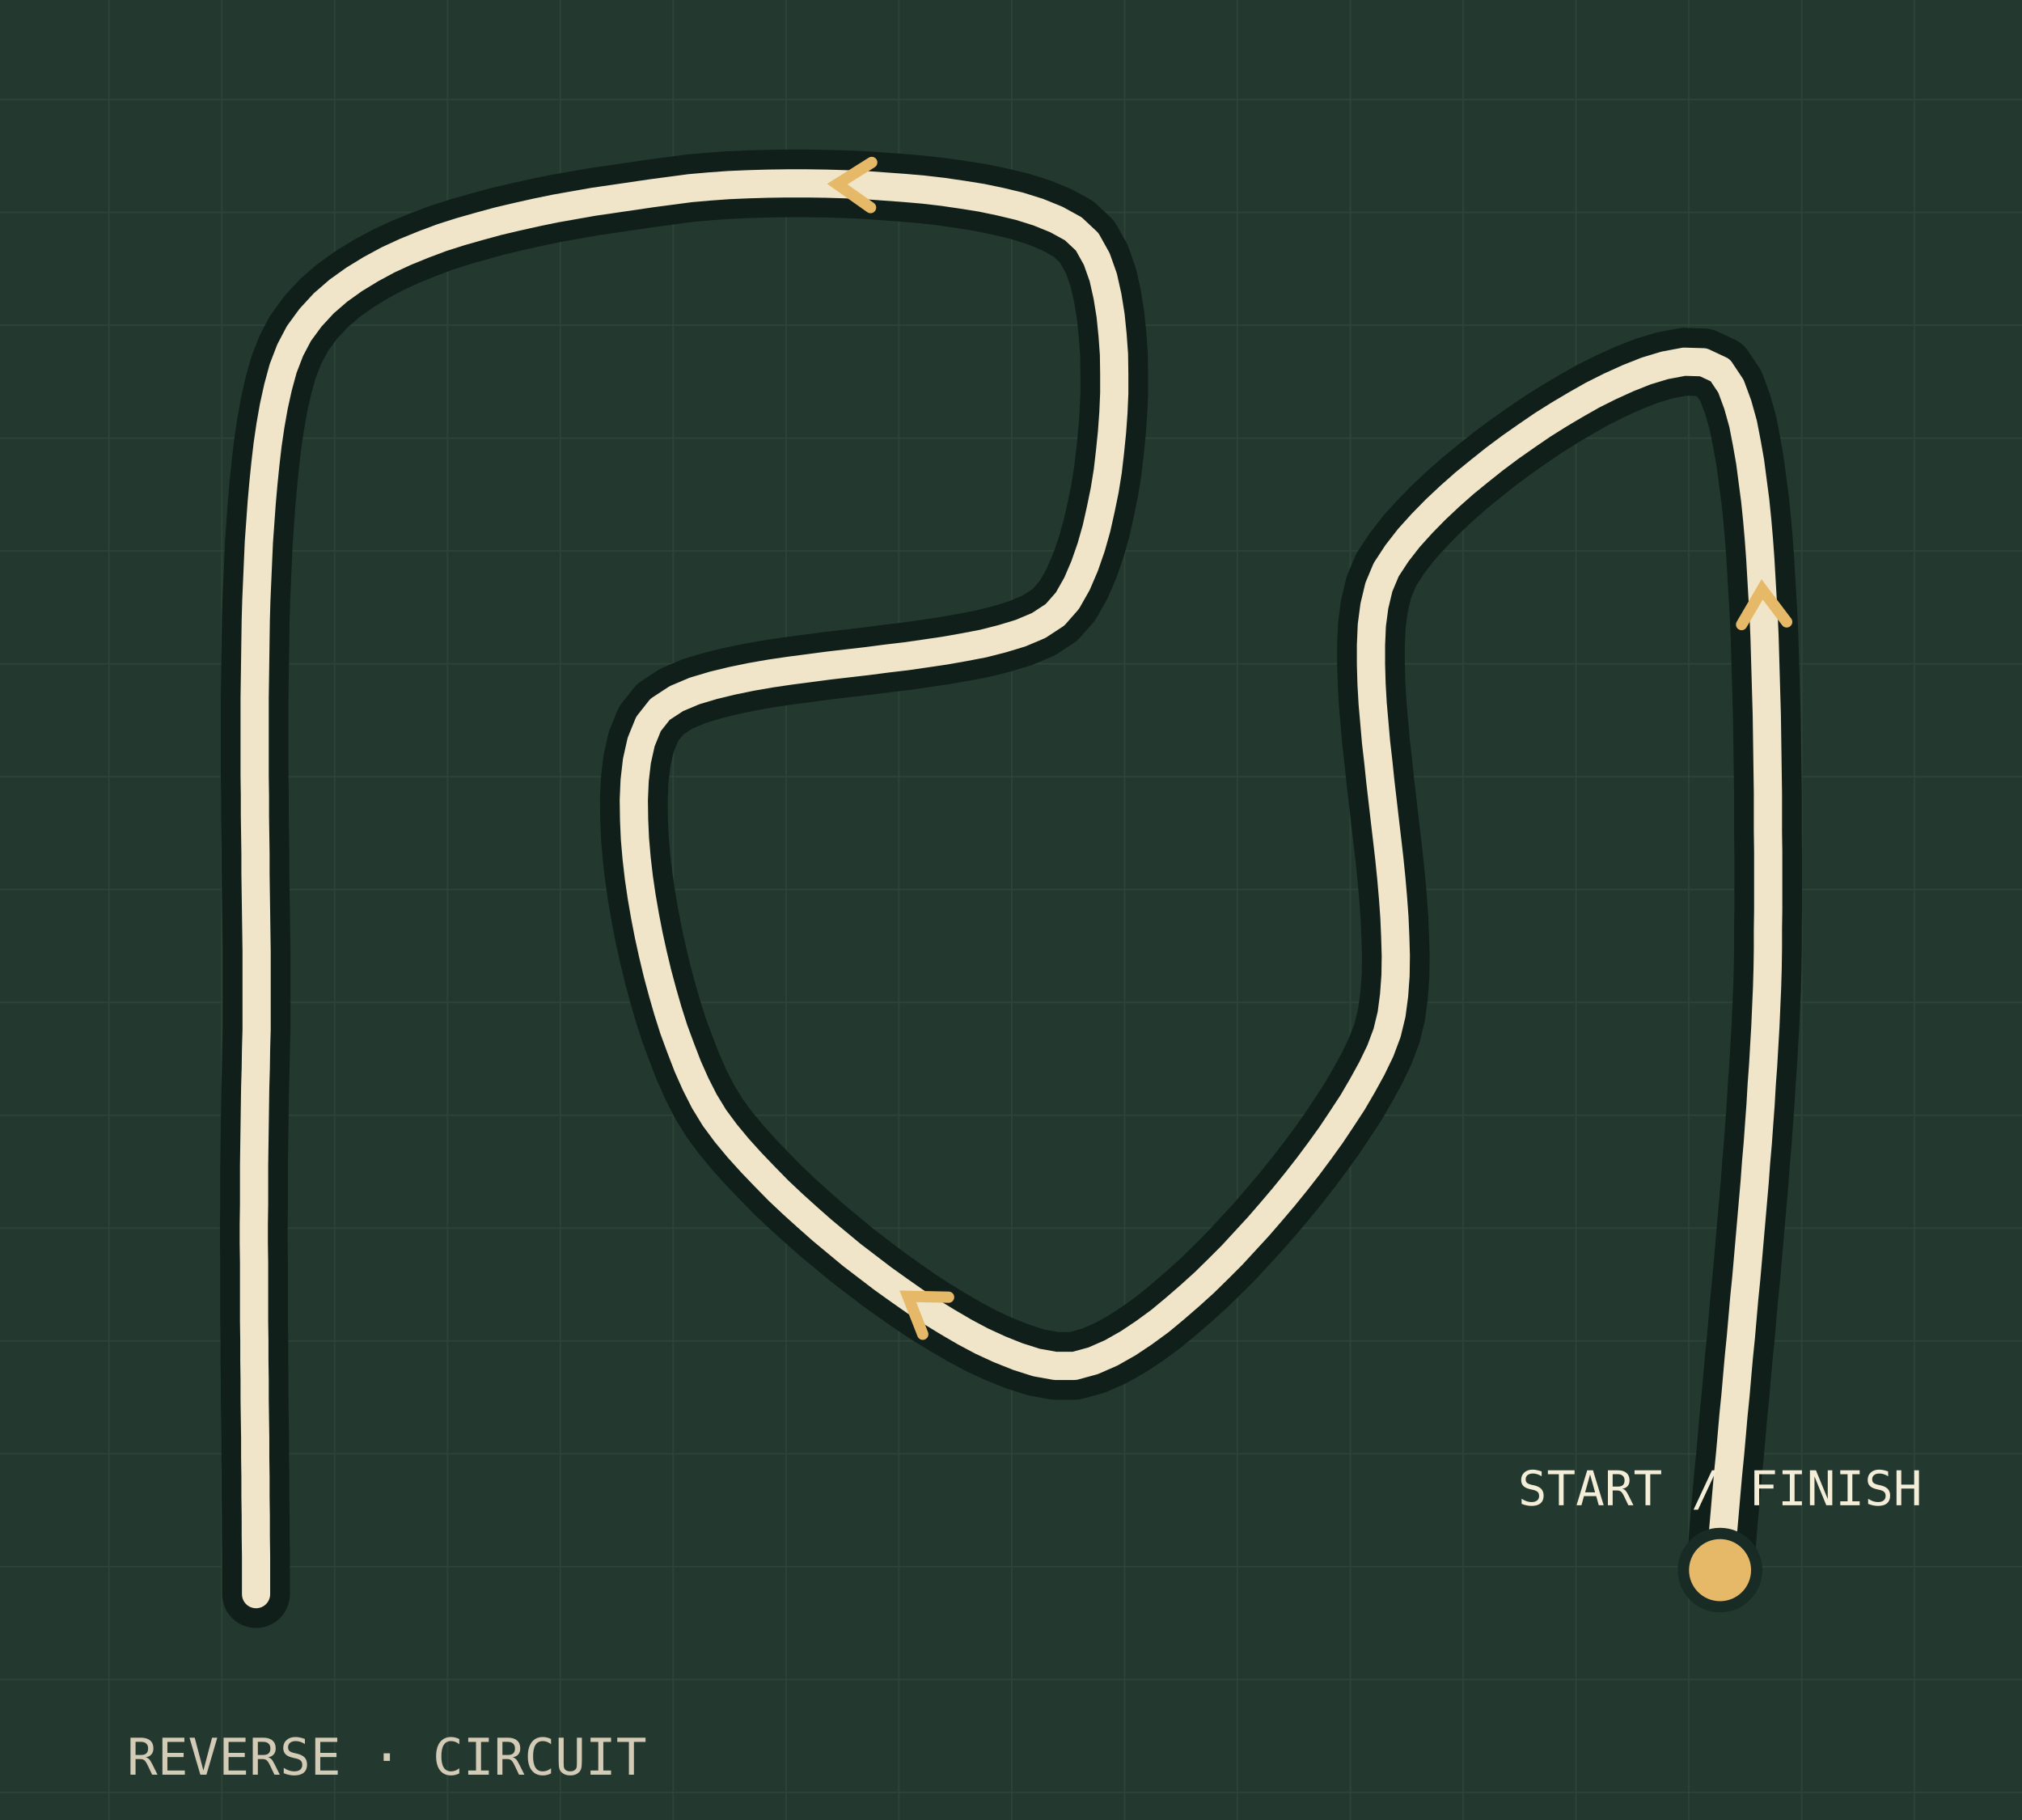
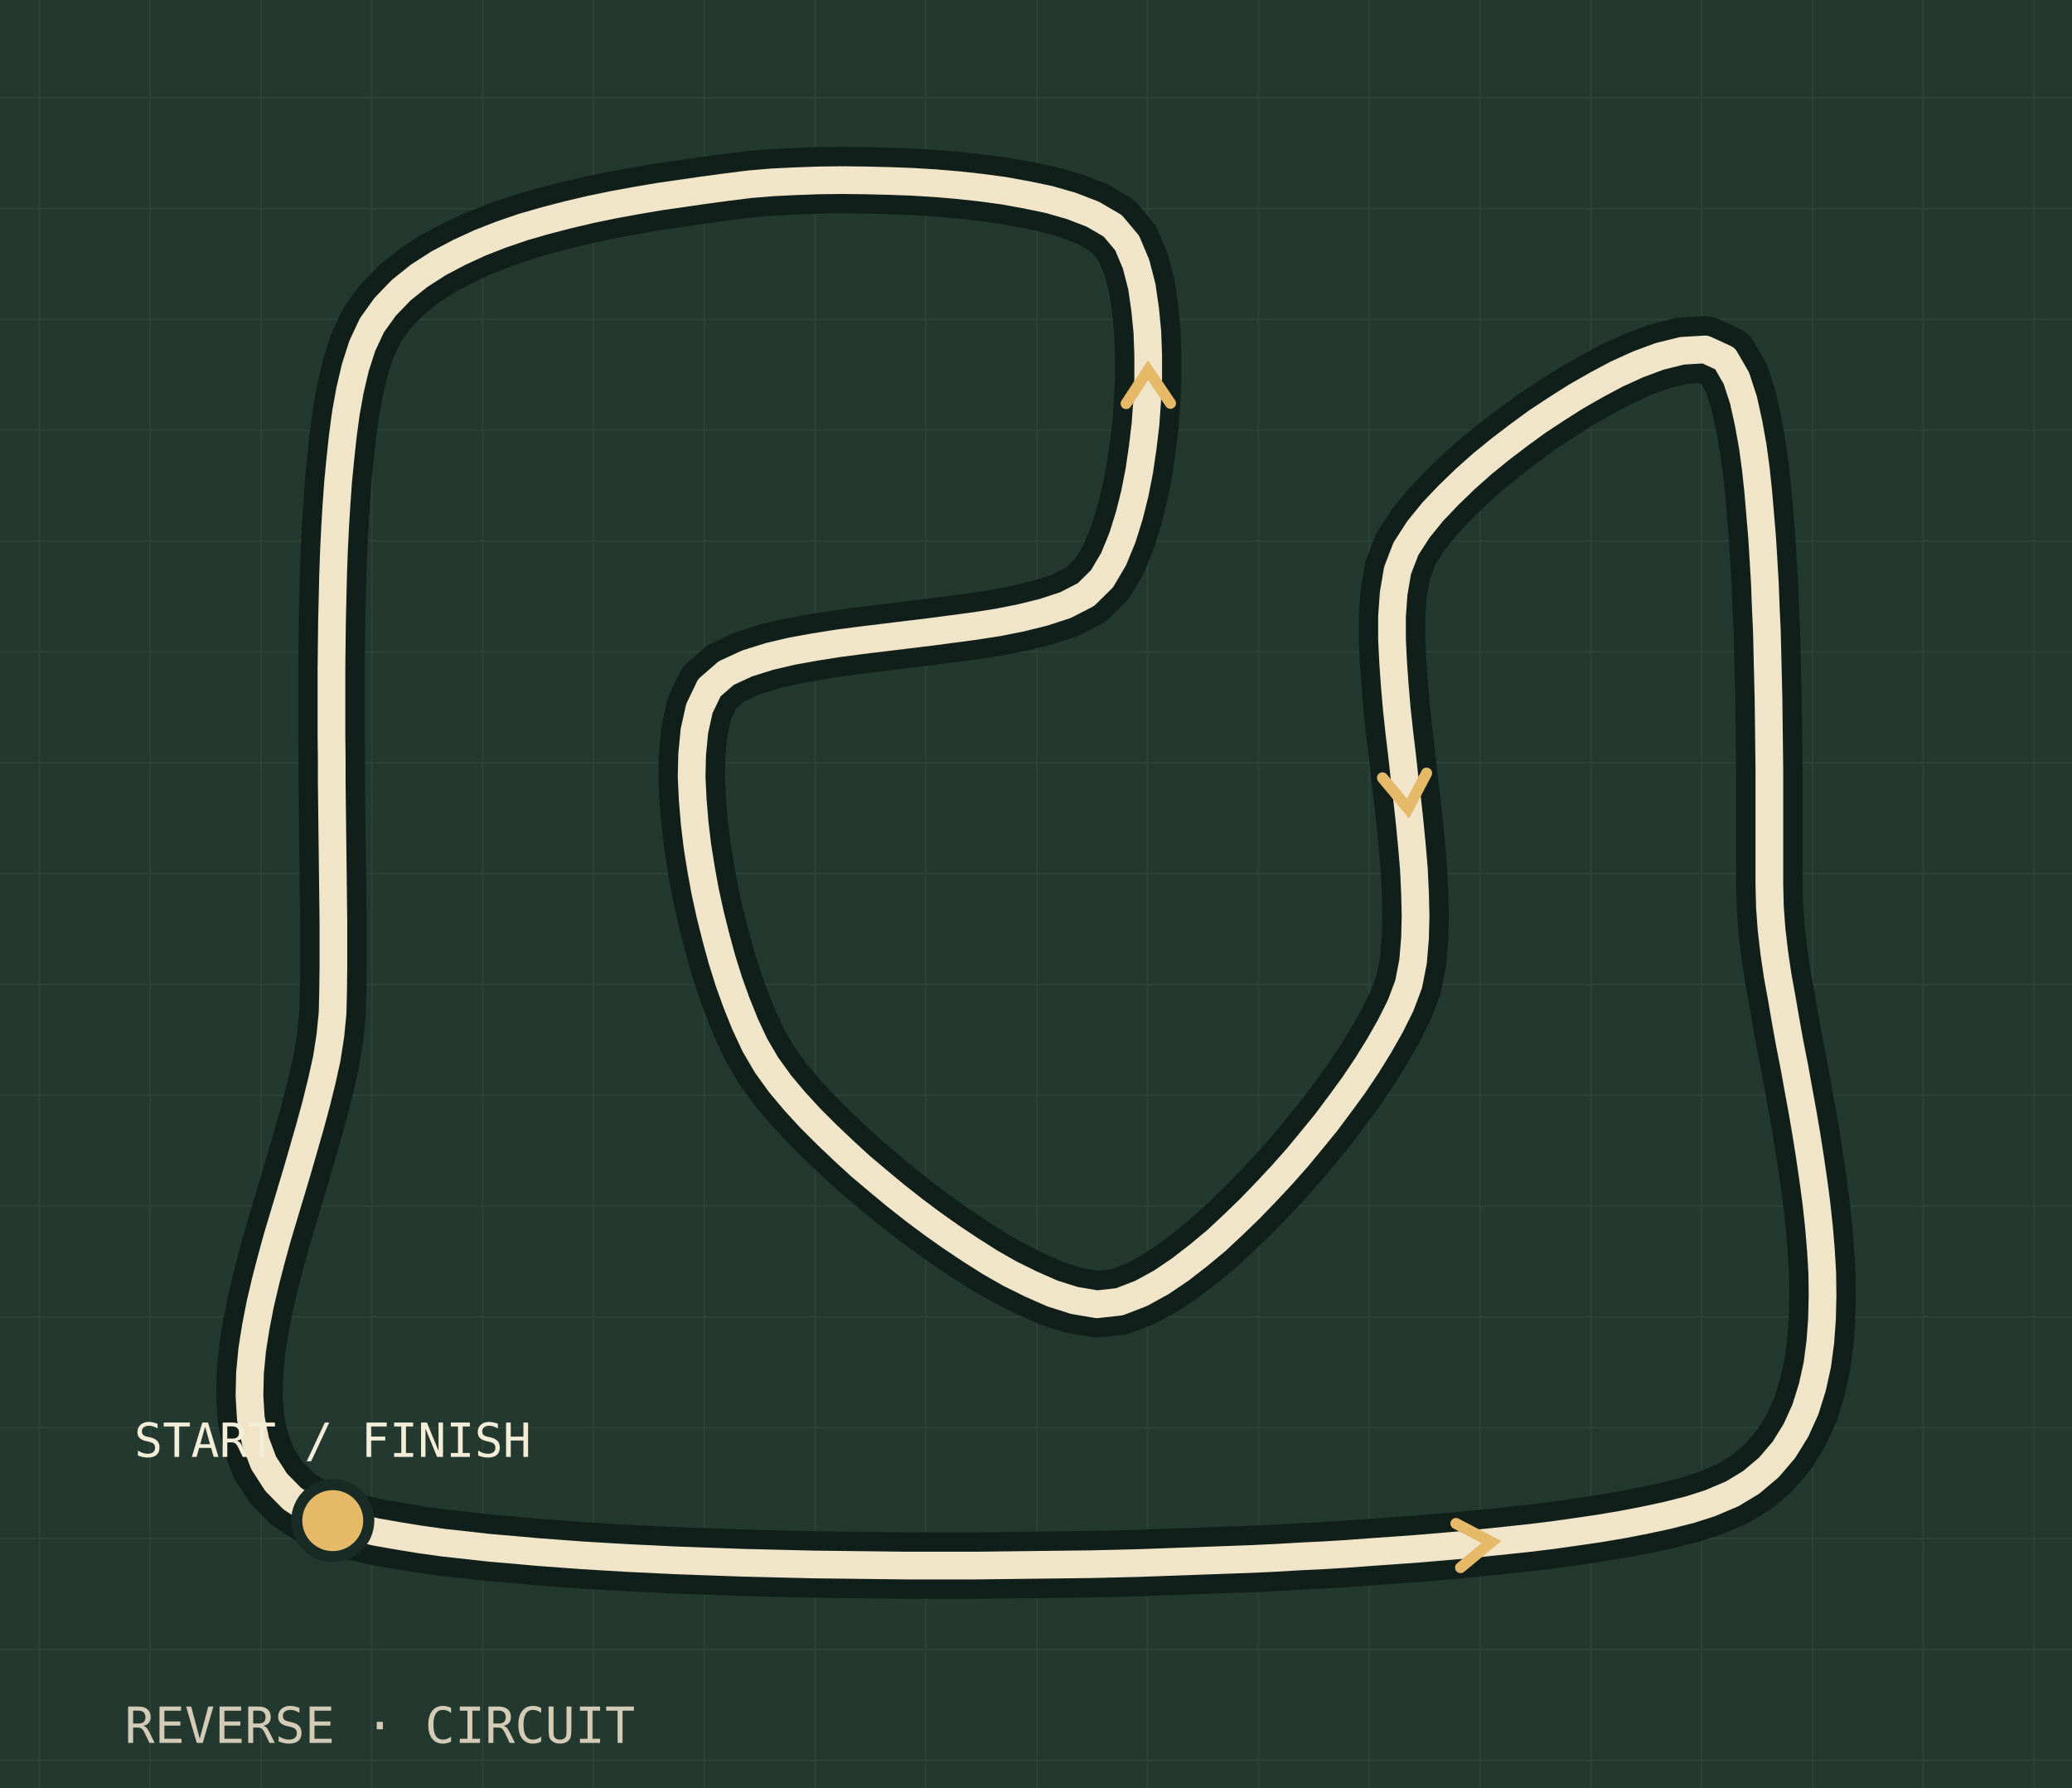
- <svg xmlns="http://www.w3.org/2000/svg" viewBox="281.64 45 716.721 645">
+ <svg xmlns="http://www.w3.org/2000/svg" viewBox="266.06 45 747.879 645">
  <defs>
    <pattern id="grid" width="40" height="40" patternUnits="userSpaceOnUse">
      <path d="M40 0H0V40" fill="none" stroke="#e6ddc0" opacity=".06" />
    </pattern>
  </defs>
  <path fill="#233930" d="M0 0H1280V720H0Z" />
  <path fill="url(#grid)" d="M0 0H1280V720H0Z" />
-   <polyline points="891.3,601.5 891.9,594.8 892.4,587.8 893.0,581.0 893.6,574.0 894.2,567.2 894.9,560.2 895.5,553.4 896.1,546.5 896.8,539.6 897.4,532.7 898.0,525.9 898.7,519.0 899.3,512.1 899.9,505.2 900.6,498.3 901.2,491.5 901.8,484.6 902.4,477.7 903.0,470.8 903.6,463.9 904.1,457.0 904.7,450.2 905.2,443.2 905.7,436.4 906.1,429.4 906.6,422.6 907.0,415.6 907.4,408.8 907.7,401.8 908.0,395.0 908.2,388.0 908.3,381.2 908.3,374.4 908.4,367.5 908.4,360.7 908.4,353.7 908.4,346.8 908.3,339.9 908.3,333.0 908.3,326.0 908.2,319.2 908.1,312.2 908.0,305.3 907.9,298.4 907.7,291.5 907.5,284.6 907.3,277.7 907.1,270.7 906.8,263.8 906.4,256.9 906.0,250.0 905.6,243.1 905.1,236.2 904.5,229.3 903.8,222.4 902.9,215.6 902.0,208.7 900.8,201.9 899.5,195.2 897.6,188.4 895.2,181.9 891.4,176.2 885.4,173.4 878.6,173.2 871.7,174.5 865.1,176.5 858.8,179.0 852.4,181.9 846.2,185.0 840.2,188.4 834.3,191.9 828.4,195.6 822.7,199.5 817.0,203.5 811.5,207.6 806.1,211.9 800.7,216.3 795.5,220.9 790.5,225.6 785.6,230.6 781.0,235.7 776.8,241.1 773.0,246.9 770.4,253.1 768.8,259.8 767.9,266.6 767.6,273.6 767.6,280.5 767.8,287.4 768.2,294.4 768.8,301.2 769.4,308.1 770.2,315.0 770.9,321.8 771.7,328.7 772.5,335.6 773.3,342.4 774.1,349.3 774.8,356.2 775.4,363.1 775.9,370.0 776.2,376.9 776.4,383.8 776.3,390.7 775.8,397.7 774.9,404.5 773.3,411.1 770.9,417.5 767.9,423.7 764.6,429.7 761.1,435.7 757.3,441.5 753.5,447.2 749.4,452.9 745.3,458.4 741.0,463.9 736.7,469.2 732.2,474.5 727.7,479.7 723.0,484.8 718.3,489.9 713.4,494.8 708.5,499.6 703.3,504.3 698.1,508.8 692.8,513.2 687.2,517.3 681.5,521.1 675.5,524.5 669.1,527.3 662.5,529.1 655.7,529.1 649.0,527.9 642.4,525.8 635.9,523.2 629.6,520.3 623.6,517.1 617.6,513.6 611.7,510.0 605.9,506.2 600.2,502.2 594.6,498.2 589.1,494.0 583.6,489.8 578.3,485.4 573.0,481.0 567.8,476.4 562.7,471.8 557.6,467.0 552.8,462.1 548.0,457.1 543.3,451.9 538.9,446.6 534.9,441.2 531.3,435.3 528.2,429.2 525.4,422.9 522.9,416.4 520.5,409.9 518.4,403.3 516.5,396.7 514.7,390.0 513.1,383.3 511.6,376.5 510.3,369.8 509.1,362.9 508.1,356.1 507.3,349.2 506.7,342.3 506.4,335.5 506.3,328.5 506.6,321.6 507.4,314.7 508.9,308.0 511.5,301.6 515.6,296.4 521.4,292.6 527.8,289.9 534.5,287.9 541.1,286.3 547.9,284.9 554.8,283.7 561.6,282.7 568.5,281.8 575.3,280.9 582.2,280.1 589.1,279.3 596.0,278.4 602.8,277.6 609.7,276.6 616.5,275.6 623.3,274.4 630.1,273.1 636.8,271.4 643.4,269.4 649.8,266.7 655.6,262.9 660.0,257.9 663.4,251.9 666.1,245.6 668.4,239.0 670.3,232.3 671.8,225.6 673.2,218.8 674.3,212.0 675.1,205.1 675.8,198.2 676.3,191.3 676.6,184.4 676.6,177.5 676.5,170.6 676.0,163.7 675.3,156.8 674.2,150.0 672.7,143.3 670.4,136.8 667.0,130.7 662.1,126.1 656.1,122.8 649.7,120.2 643.0,118.1 636.3,116.5 629.6,115.1 622.7,114.0 615.9,113.0 609.0,112.2 602.1,111.6 595.2,111.1 588.3,110.6 581.4,110.3 574.5,110.1 567.6,110.0 560.7,110.0 553.7,110.1 546.9,110.3 539.9,110.6 533.0,111.1 526.2,111.7 519.4,112.6 512.6,113.5 505.8,114.5 499.0,115.5 492.1,116.5 485.3,117.7 478.5,118.9 471.7,120.3 465.0,121.8 458.2,123.4 451.6,125.2 444.9,127.1 438.3,129.2 431.9,131.6 425.5,134.2 419.2,137.1 413.1,140.4 407.2,144.0 401.6,148.0 396.4,152.5 391.7,157.6 387.6,163.2 384.5,169.1 382.0,175.6 380.2,182.2 378.7,189.0 377.5,195.8 376.5,202.6 375.7,209.5 375.0,216.4 374.4,223.2 373.9,230.2 373.4,237.1 373.1,244.0 372.8,250.9 372.5,257.8 372.3,264.7 372.2,271.6 372.1,278.5 372.0,285.5 371.9,292.4 371.9,299.3 371.9,306.2 371.9,313.1 371.9,320.0 372.0,326.9 372.0,333.9 372.1,340.8 372.2,347.7 372.2,354.6 372.3,361.5 372.4,368.4 372.5,375.4 372.6,382.2 372.6,389.3 372.6,396.0 372.6,403.1 372.6,409.9 372.4,416.9 372.3,423.6 372.1,430.4 372.0,437.3 371.9,444.2 371.8,451.2 371.7,458.1 371.7,465.0 371.7,471.9 371.6,478.8 371.6,485.7 371.7,492.6 371.7,499.5 371.7,506.4 371.7,513.3 371.8,520.3 371.8,527.1 371.9,534.1 371.9,541.0 372.0,547.9 372.1,554.8 372.1,561.7 372.2,568.6 372.2,575.5 372.3,582.4 372.3,589.3 372.4,596.3 372.4,603.2 372.4,610.0" fill="none" stroke="#101f1a" stroke-width="24" stroke-linecap="round" stroke-linejoin="round" />
-   <polyline points="891.3,601.5 891.9,594.8 892.4,587.8 893.0,581.0 893.6,574.0 894.2,567.2 894.9,560.2 895.5,553.4 896.1,546.5 896.8,539.6 897.4,532.7 898.0,525.9 898.7,519.0 899.3,512.1 899.9,505.2 900.6,498.3 901.2,491.5 901.8,484.6 902.4,477.7 903.0,470.8 903.6,463.9 904.1,457.0 904.7,450.2 905.2,443.2 905.7,436.4 906.1,429.4 906.6,422.6 907.0,415.6 907.4,408.8 907.7,401.8 908.0,395.0 908.2,388.0 908.3,381.2 908.3,374.4 908.4,367.5 908.4,360.7 908.4,353.7 908.4,346.8 908.3,339.9 908.3,333.0 908.3,326.0 908.2,319.2 908.1,312.2 908.0,305.3 907.9,298.4 907.7,291.5 907.5,284.6 907.3,277.7 907.1,270.7 906.8,263.8 906.4,256.9 906.0,250.0 905.6,243.1 905.1,236.2 904.5,229.3 903.8,222.4 902.9,215.6 902.0,208.7 900.8,201.9 899.5,195.2 897.6,188.4 895.2,181.9 891.4,176.2 885.4,173.4 878.6,173.2 871.7,174.5 865.1,176.5 858.8,179.0 852.4,181.9 846.2,185.0 840.2,188.4 834.3,191.9 828.4,195.6 822.7,199.5 817.0,203.5 811.5,207.6 806.1,211.9 800.7,216.3 795.5,220.9 790.5,225.6 785.6,230.6 781.0,235.7 776.8,241.1 773.0,246.9 770.4,253.1 768.8,259.8 767.9,266.6 767.6,273.6 767.6,280.5 767.8,287.4 768.2,294.4 768.8,301.2 769.4,308.1 770.2,315.0 770.9,321.8 771.7,328.7 772.5,335.6 773.3,342.4 774.1,349.3 774.8,356.2 775.4,363.1 775.9,370.0 776.2,376.9 776.4,383.8 776.3,390.7 775.8,397.7 774.9,404.5 773.3,411.1 770.9,417.5 767.9,423.7 764.6,429.7 761.1,435.7 757.3,441.5 753.5,447.2 749.4,452.9 745.3,458.4 741.0,463.9 736.7,469.2 732.2,474.5 727.7,479.7 723.0,484.8 718.3,489.9 713.4,494.8 708.5,499.6 703.3,504.3 698.1,508.8 692.8,513.2 687.2,517.3 681.5,521.1 675.5,524.5 669.1,527.3 662.5,529.1 655.7,529.1 649.0,527.9 642.4,525.8 635.9,523.2 629.6,520.3 623.6,517.1 617.6,513.6 611.7,510.0 605.9,506.2 600.2,502.2 594.6,498.2 589.1,494.0 583.6,489.8 578.3,485.4 573.0,481.0 567.8,476.4 562.7,471.8 557.6,467.0 552.8,462.1 548.0,457.1 543.3,451.9 538.9,446.6 534.9,441.2 531.3,435.3 528.2,429.2 525.4,422.9 522.9,416.4 520.5,409.9 518.4,403.3 516.5,396.7 514.7,390.0 513.1,383.3 511.6,376.5 510.3,369.8 509.1,362.9 508.1,356.1 507.3,349.2 506.7,342.3 506.4,335.5 506.3,328.5 506.6,321.6 507.4,314.7 508.9,308.0 511.5,301.6 515.6,296.4 521.4,292.6 527.8,289.9 534.5,287.9 541.1,286.3 547.9,284.9 554.8,283.7 561.6,282.7 568.5,281.8 575.3,280.9 582.2,280.1 589.1,279.3 596.0,278.4 602.8,277.6 609.7,276.6 616.5,275.6 623.3,274.4 630.1,273.1 636.8,271.4 643.4,269.4 649.8,266.7 655.6,262.9 660.0,257.9 663.4,251.9 666.1,245.6 668.4,239.0 670.3,232.3 671.8,225.6 673.2,218.8 674.3,212.0 675.1,205.1 675.8,198.2 676.3,191.3 676.6,184.4 676.6,177.5 676.5,170.6 676.0,163.7 675.3,156.8 674.2,150.0 672.7,143.3 670.4,136.8 667.0,130.7 662.1,126.1 656.1,122.8 649.7,120.2 643.0,118.1 636.3,116.5 629.6,115.1 622.7,114.0 615.9,113.0 609.0,112.2 602.1,111.6 595.2,111.1 588.3,110.6 581.4,110.3 574.5,110.1 567.6,110.0 560.7,110.0 553.7,110.1 546.9,110.3 539.9,110.6 533.0,111.1 526.2,111.7 519.4,112.6 512.6,113.5 505.8,114.5 499.0,115.5 492.1,116.5 485.3,117.7 478.5,118.9 471.7,120.3 465.0,121.8 458.2,123.4 451.6,125.2 444.9,127.1 438.3,129.2 431.9,131.6 425.5,134.2 419.2,137.1 413.1,140.4 407.2,144.0 401.6,148.0 396.4,152.5 391.7,157.6 387.6,163.2 384.5,169.1 382.0,175.6 380.2,182.2 378.7,189.0 377.5,195.8 376.5,202.6 375.7,209.5 375.0,216.4 374.4,223.2 373.9,230.2 373.4,237.1 373.1,244.0 372.8,250.9 372.5,257.8 372.3,264.7 372.2,271.6 372.1,278.5 372.0,285.5 371.9,292.4 371.9,299.3 371.9,306.2 371.9,313.1 371.9,320.0 372.0,326.9 372.0,333.9 372.1,340.8 372.2,347.7 372.2,354.6 372.3,361.5 372.4,368.4 372.5,375.4 372.6,382.2 372.6,389.3 372.6,396.0 372.6,403.1 372.6,409.9 372.4,416.9 372.3,423.6 372.1,430.4 372.0,437.3 371.9,444.2 371.8,451.2 371.7,458.1 371.7,465.0 371.7,471.9 371.6,478.8 371.6,485.7 371.7,492.6 371.7,499.5 371.7,506.4 371.7,513.3 371.8,520.3 371.8,527.1 371.9,534.1 371.9,541.0 372.0,547.9 372.1,554.8 372.1,561.7 372.2,568.6 372.2,575.5 372.3,582.4 372.3,589.3 372.4,596.3 372.4,603.2 372.4,610.0" fill="none" stroke="#f0e5c9" stroke-width="10" stroke-linecap="round" stroke-linejoin="round" />
-   <path d="M-9 -8L3 0L-9 8" fill="none" stroke="#e6b969" stroke-width="4" stroke-linecap="round" transform="translate(906.4257,256.8993) rotate(-93.38746)" />
-   <path d="M-9 -8L3 0L-9 8" fill="none" stroke="#e6b969" stroke-width="4" stroke-linecap="round" transform="translate(605.9166,506.1701) rotate(-145.1189)" />
-   <path d="M-9 -8L3 0L-9 8" fill="none" stroke="#e6b969" stroke-width="4" stroke-linecap="round" transform="translate(581.4252,110.332) rotate(-178.4856)" />
-   <circle cx="891.332" cy="601.493" r="13" fill="#e6b969" stroke="#192b25" stroke-width="4" />
-   <text x="891.332" y="578.493" text-anchor="middle" fill="#f4edd8" font-family="monospace" font-size="17">START / FINISH</text>
-   <text x="326.64" y="674" fill="#d4cbb6" font-family="monospace" font-size="18">REVERSE · CIRCUIT</text>
+   <polyline points="386.2,593.8 393.2,595.9 401.9,597.9 409.9,599.3 417.9,600.6 426.6,601.8 434.9,602.7 442.9,603.6 451.2,604.3 460.0,605.1 468.1,605.7 476.2,606.3 484.6,606.8 493.1,607.3 501.6,607.7 509.7,608.1 518.0,608.4 526.3,608.7 534.8,609.0 543.3,609.2 551.5,609.4 559.7,609.6 568.1,609.7 576.5,609.8 585.0,609.9 593.2,610.0 601.5,610.0 609.9,610.0 618.2,610.0 626.6,609.9 635.0,609.8 643.3,609.7 651.7,609.6 660.0,609.5 668.3,609.3 676.6,609.1 685.1,608.8 693.4,608.5 701.8,608.2 710.1,607.9 718.3,607.6 726.7,607.2 735.2,606.7 743.5,606.3 751.8,605.8 759.9,605.2 768.4,604.6 776.9,604.0 785.2,603.3 793.4,602.6 801.4,601.8 810.1,600.9 818.5,600.0 826.6,599.0 834.4,597.9 843.3,596.6 851.6,595.2 859.4,593.7 867.8,591.9 876.1,589.8 883.3,587.5 891.3,584.1 898.1,580.0 904.5,574.6 909.9,568.3 914.3,561.2 917.7,553.7 920.2,545.7 922.0,537.6 923.1,529.3 923.7,521.0 923.9,512.6 923.8,504.4 923.3,496.0 922.6,487.7 921.7,479.4 920.6,471.1 919.4,462.9 918.1,454.6 916.7,446.4 915.2,438.2 913.7,429.9 912.1,421.8 910.6,413.5 909.2,405.4 907.7,397.1 906.5,389.0 905.5,380.5 904.9,372.3 904.7,364.1 904.7,356.0 904.7,347.5 904.7,339.3 904.7,330.9 904.7,322.5 904.6,314.2 904.5,305.8 904.4,297.5 904.2,289.2 904.0,280.8 903.8,272.5 903.4,264.1 903.1,255.8 902.6,247.4 902.1,239.1 901.4,230.8 900.7,222.5 899.8,214.1 898.7,206.0 897.2,197.7 895.4,189.5 892.8,181.5 888.7,174.4 881.5,171.1 873.2,171.6 865.1,173.6 857.3,176.5 849.6,180.0 842.3,183.9 835.1,188.0 828.0,192.5 821.0,197.1 814.3,202.0 807.6,207.1 801.2,212.3 794.9,217.9 788.9,223.7 783.2,229.7 778.0,236.1 773.5,243.1 770.5,250.9 769.1,259.1 768.5,267.4 768.5,275.7 768.9,284.0 769.5,292.4 770.2,300.6 771.1,309.0 772.1,317.3 773.0,325.5 774.0,333.8 774.9,342.1 775.7,350.4 776.4,358.7 776.8,367.1 777.0,375.4 776.8,383.7 776.1,392.0 774.5,400.2 771.6,407.9 767.9,415.3 763.8,422.5 759.4,429.6 754.7,436.6 749.8,443.3 744.8,450.0 739.5,456.5 734.2,462.9 728.7,469.1 723.0,475.2 717.2,481.2 711.2,487.0 705.1,492.7 698.6,498.1 692.0,503.2 685.2,507.8 677.9,511.8 670.1,514.8 662.0,515.7 653.8,514.3 645.9,511.8 638.2,508.4 630.7,504.7 623.5,500.6 616.4,496.1 609.5,491.5 602.7,486.7 596.0,481.7 589.4,476.5 583.0,471.2 576.6,465.8 570.5,460.2 564.4,454.4 558.5,448.5 552.9,442.4 547.6,436.1 542.7,429.3 538.5,422.1 535.0,414.6 531.9,406.9 529.1,399.1 526.6,391.1 524.4,383.0 522.4,375.0 520.6,366.8 519.1,358.6 517.8,350.4 516.8,342.1 516.1,333.7 515.7,325.4 515.9,317.1 516.7,308.8 518.5,300.7 522.1,293.2 528.2,287.9 535.8,284.4 543.8,281.9 551.9,280.0 560.2,278.5 568.4,277.2 576.7,276.1 585.0,275.1 593.2,274.1 601.5,273.1 609.8,272.0 618.1,270.9 626.4,269.6 634.5,268.0 642.6,266.0 650.6,263.4 658.0,259.6 663.8,253.9 668.0,246.8 671.2,239.0 673.7,231.0 675.7,223.0 677.3,214.8 678.5,206.6 679.5,198.3 680.1,190.0 680.5,181.6 680.5,173.2 680.2,164.9 679.4,156.7 678.2,148.4 676.1,140.3 672.9,132.7 667.7,126.5 660.5,122.3 652.7,119.3 644.7,117.0 636.5,115.3 628.2,113.8 620.0,112.7 611.7,111.8 603.4,111.1 595.0,110.6 586.7,110.3 578.4,110.1 570.0,110.0 561.7,110.1 553.3,110.4 545.0,110.8 536.6,111.5 528.6,112.5 520.4,113.6 512.1,114.8 503.8,116.0 495.6,117.4 487.4,118.9 479.2,120.6 471.1,122.5 463.0,124.6 455.0,126.9 447.1,129.6 439.4,132.6 431.8,136.1 424.4,140.0 417.4,144.5 410.9,149.7 405.1,155.7 400.3,162.4 396.8,169.9 394.3,177.7 392.4,185.8 390.9,194.1 389.8,202.3 388.9,210.7 388.1,218.9 387.5,227.3 387.0,235.6 386.6,243.9 386.3,252.3 386.1,260.6 385.9,269.0 385.8,277.3 385.7,285.7 385.7,294.0 385.7,302.3 385.7,310.7 385.8,319.1 385.8,327.4 385.9,335.7 386.0,344.1 386.1,352.4 386.2,360.8 386.3,369.0 386.4,377.5 386.4,385.7 386.4,394.2 386.3,402.5 386.1,410.7 385.3,418.7 384.0,427.1 382.2,435.2 380.2,443.3 378.0,451.4 375.7,459.4 373.4,467.4 371.0,475.4 368.6,483.4 366.2,491.4 364.0,499.4 361.9,507.5 360.0,515.6 358.4,523.8 357.1,532.0 356.3,540.4 356.1,548.7 356.6,556.9 358.3,565.2 361.2,572.9 365.7,579.9 371.5,585.8 378.3,590.3 386.2,593.8" fill="none" stroke="#101f1a" stroke-width="24" stroke-linecap="round" stroke-linejoin="round" />
+   <polyline points="386.2,593.8 393.2,595.9 401.9,597.9 409.9,599.3 417.9,600.6 426.6,601.8 434.9,602.7 442.9,603.6 451.2,604.3 460.0,605.1 468.1,605.7 476.2,606.3 484.6,606.8 493.1,607.3 501.6,607.7 509.7,608.1 518.0,608.4 526.3,608.7 534.8,609.0 543.3,609.2 551.5,609.4 559.7,609.6 568.1,609.7 576.5,609.8 585.0,609.9 593.2,610.0 601.5,610.0 609.9,610.0 618.2,610.0 626.6,609.9 635.0,609.8 643.3,609.7 651.7,609.6 660.0,609.5 668.3,609.3 676.6,609.1 685.1,608.8 693.4,608.5 701.8,608.2 710.1,607.9 718.3,607.6 726.7,607.2 735.2,606.7 743.5,606.3 751.8,605.8 759.9,605.2 768.4,604.6 776.9,604.0 785.2,603.3 793.4,602.6 801.4,601.8 810.1,600.9 818.5,600.0 826.6,599.0 834.4,597.9 843.3,596.6 851.6,595.2 859.4,593.7 867.8,591.9 876.1,589.8 883.3,587.5 891.3,584.1 898.1,580.0 904.5,574.6 909.9,568.3 914.3,561.2 917.7,553.7 920.2,545.7 922.0,537.6 923.1,529.3 923.7,521.0 923.9,512.6 923.8,504.4 923.3,496.0 922.6,487.7 921.7,479.4 920.6,471.1 919.4,462.9 918.1,454.6 916.7,446.4 915.2,438.2 913.7,429.9 912.1,421.8 910.6,413.5 909.2,405.4 907.7,397.1 906.5,389.0 905.5,380.5 904.9,372.3 904.7,364.1 904.7,356.0 904.7,347.5 904.7,339.3 904.7,330.9 904.7,322.5 904.6,314.2 904.5,305.8 904.4,297.5 904.2,289.2 904.0,280.8 903.8,272.5 903.4,264.1 903.1,255.8 902.6,247.4 902.1,239.1 901.4,230.8 900.7,222.5 899.8,214.1 898.7,206.0 897.2,197.7 895.4,189.5 892.8,181.5 888.7,174.4 881.5,171.1 873.2,171.6 865.1,173.6 857.3,176.5 849.6,180.0 842.3,183.9 835.1,188.0 828.0,192.5 821.0,197.1 814.3,202.0 807.6,207.1 801.2,212.3 794.9,217.9 788.9,223.7 783.2,229.7 778.0,236.1 773.5,243.1 770.5,250.9 769.1,259.1 768.5,267.4 768.5,275.7 768.9,284.0 769.5,292.4 770.2,300.6 771.1,309.0 772.1,317.3 773.0,325.5 774.0,333.8 774.9,342.1 775.7,350.4 776.4,358.7 776.8,367.1 777.0,375.4 776.8,383.7 776.1,392.0 774.5,400.2 771.6,407.9 767.9,415.3 763.8,422.5 759.4,429.6 754.7,436.6 749.8,443.3 744.8,450.0 739.5,456.5 734.2,462.9 728.7,469.1 723.0,475.2 717.2,481.2 711.2,487.0 705.1,492.7 698.6,498.1 692.0,503.2 685.2,507.8 677.9,511.8 670.1,514.8 662.0,515.7 653.8,514.3 645.9,511.8 638.2,508.4 630.7,504.7 623.5,500.6 616.4,496.1 609.5,491.5 602.7,486.7 596.0,481.7 589.4,476.5 583.0,471.2 576.6,465.8 570.5,460.2 564.4,454.4 558.5,448.5 552.9,442.4 547.6,436.1 542.7,429.3 538.5,422.1 535.0,414.6 531.9,406.9 529.1,399.1 526.6,391.1 524.4,383.0 522.4,375.0 520.6,366.8 519.1,358.6 517.8,350.4 516.8,342.1 516.1,333.7 515.7,325.4 515.9,317.1 516.7,308.8 518.5,300.7 522.1,293.2 528.2,287.9 535.8,284.4 543.8,281.9 551.9,280.0 560.2,278.5 568.4,277.2 576.7,276.1 585.0,275.1 593.2,274.1 601.5,273.1 609.8,272.0 618.1,270.9 626.4,269.6 634.5,268.0 642.6,266.0 650.6,263.4 658.0,259.6 663.8,253.9 668.0,246.8 671.2,239.0 673.7,231.0 675.7,223.0 677.3,214.8 678.5,206.6 679.5,198.3 680.1,190.0 680.5,181.6 680.5,173.2 680.2,164.9 679.4,156.7 678.2,148.4 676.1,140.3 672.9,132.7 667.7,126.5 660.5,122.3 652.7,119.3 644.7,117.0 636.5,115.3 628.2,113.8 620.0,112.7 611.7,111.8 603.4,111.1 595.0,110.6 586.7,110.3 578.4,110.1 570.0,110.0 561.7,110.1 553.3,110.4 545.0,110.8 536.6,111.5 528.6,112.5 520.4,113.6 512.1,114.8 503.8,116.0 495.6,117.4 487.4,118.9 479.2,120.6 471.1,122.5 463.0,124.6 455.0,126.9 447.1,129.6 439.4,132.6 431.8,136.1 424.4,140.0 417.4,144.5 410.9,149.7 405.1,155.7 400.3,162.4 396.8,169.9 394.3,177.7 392.4,185.8 390.9,194.1 389.8,202.3 388.9,210.7 388.1,218.9 387.5,227.3 387.0,235.6 386.6,243.9 386.3,252.3 386.1,260.6 385.9,269.0 385.8,277.3 385.7,285.7 385.7,294.0 385.7,302.3 385.7,310.7 385.8,319.1 385.8,327.4 385.9,335.7 386.0,344.1 386.1,352.4 386.2,360.8 386.3,369.0 386.4,377.5 386.4,385.7 386.4,394.2 386.3,402.5 386.1,410.7 385.3,418.7 384.0,427.1 382.2,435.2 380.2,443.3 378.0,451.4 375.7,459.4 373.4,467.4 371.0,475.4 368.6,483.4 366.2,491.4 364.0,499.4 361.9,507.5 360.0,515.6 358.4,523.8 357.1,532.0 356.3,540.4 356.1,548.7 356.6,556.9 358.3,565.2 361.2,572.9 365.7,579.9 371.5,585.8 378.3,590.3 386.2,593.8" fill="none" stroke="#f0e5c9" stroke-width="10" stroke-linecap="round" stroke-linejoin="round" />
+   <path d="M-9 -8L3 0L-9 8" fill="none" stroke="#e6b969" stroke-width="4" stroke-linecap="round" transform="translate(801.3678,601.8182) rotate(-6.063657)" />
+   <path d="M-9 -8L3 0L-9 8" fill="none" stroke="#e6b969" stroke-width="4" stroke-linecap="round" transform="translate(773.9722,333.8253) rotate(83.93057)" />
+   <path d="M-9 -8L3 0L-9 8" fill="none" stroke="#e6b969" stroke-width="4" stroke-linecap="round" transform="translate(680.4696,181.6008) rotate(-90.38916)" />
+   <circle cx="386.171" cy="593.779" r="13" fill="#e6b969" stroke="#192b25" stroke-width="4" />
+   <text x="386.171" y="570.779" text-anchor="middle" fill="#f4edd8" font-family="monospace" font-size="17">START / FINISH</text>
+   <text x="311.06" y="674" fill="#d4cbb6" font-family="monospace" font-size="18">REVERSE · CIRCUIT</text>
</svg>
